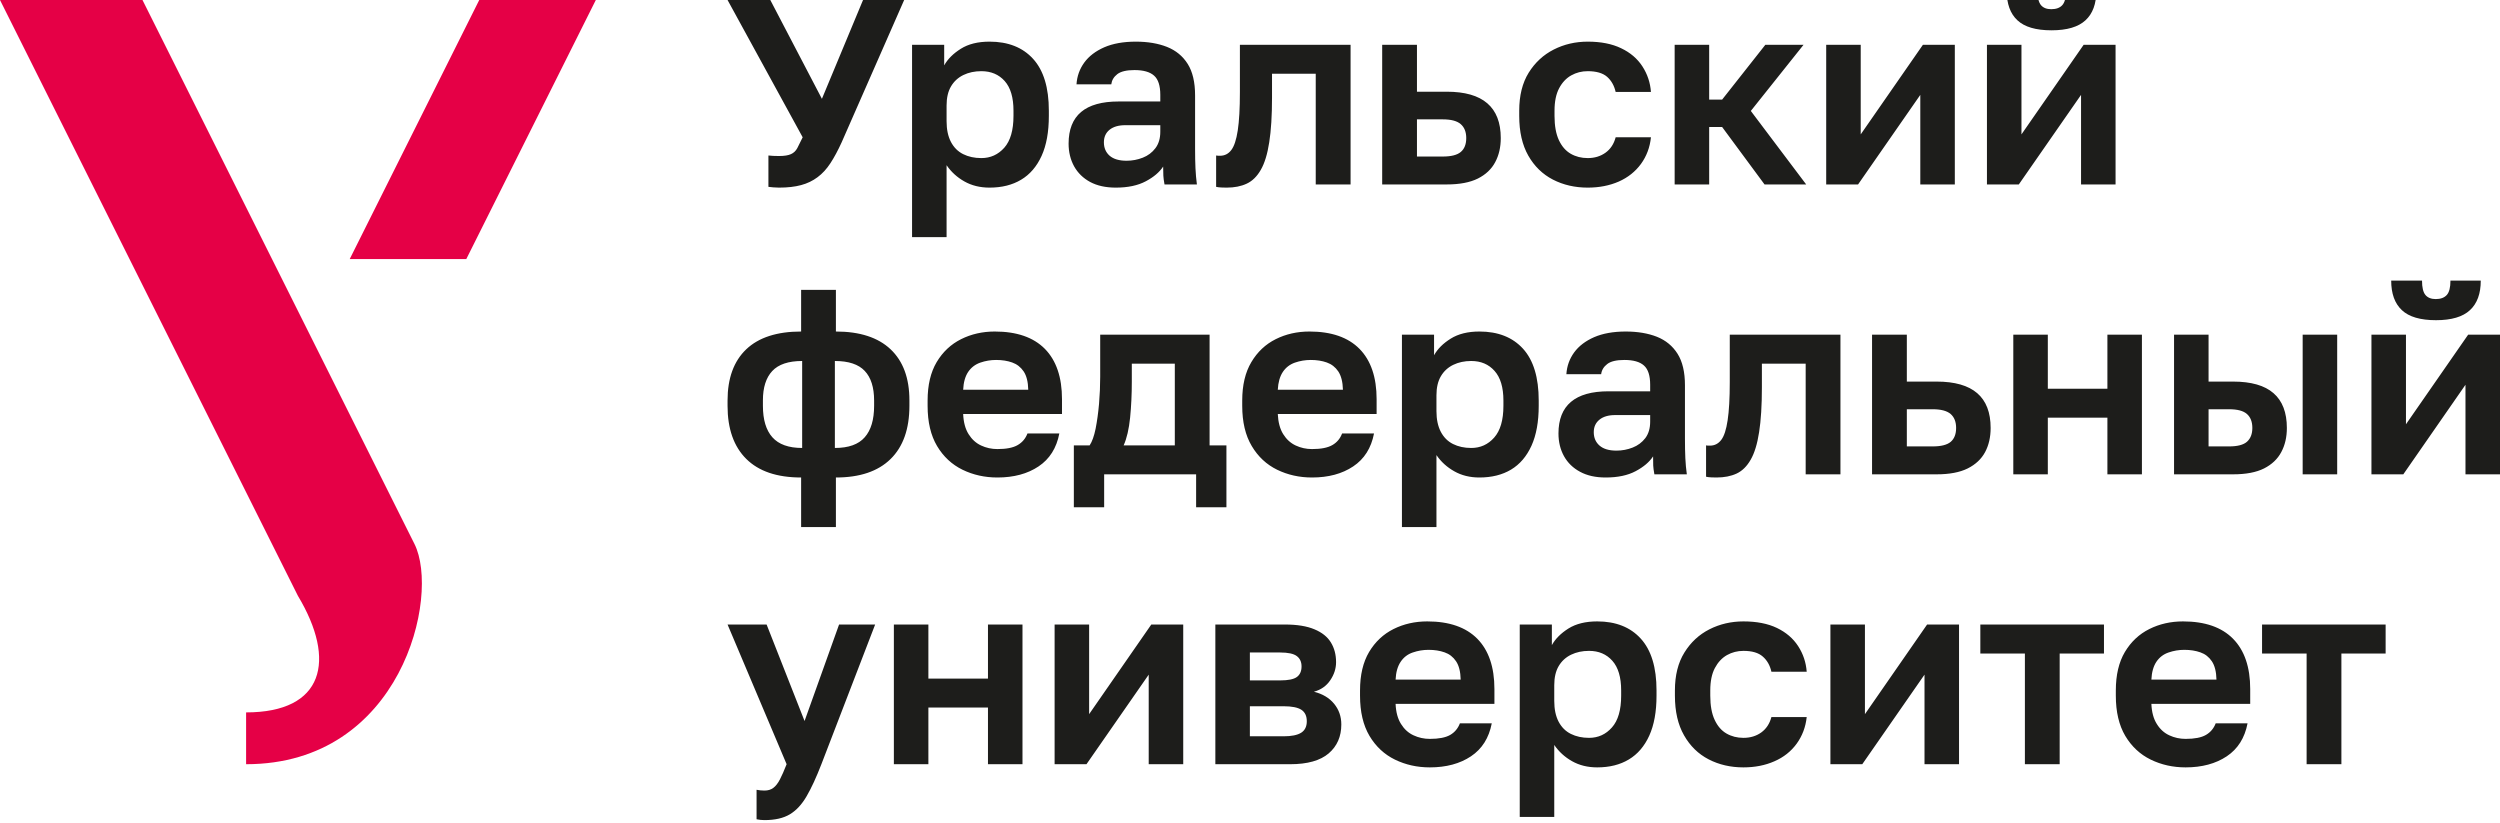
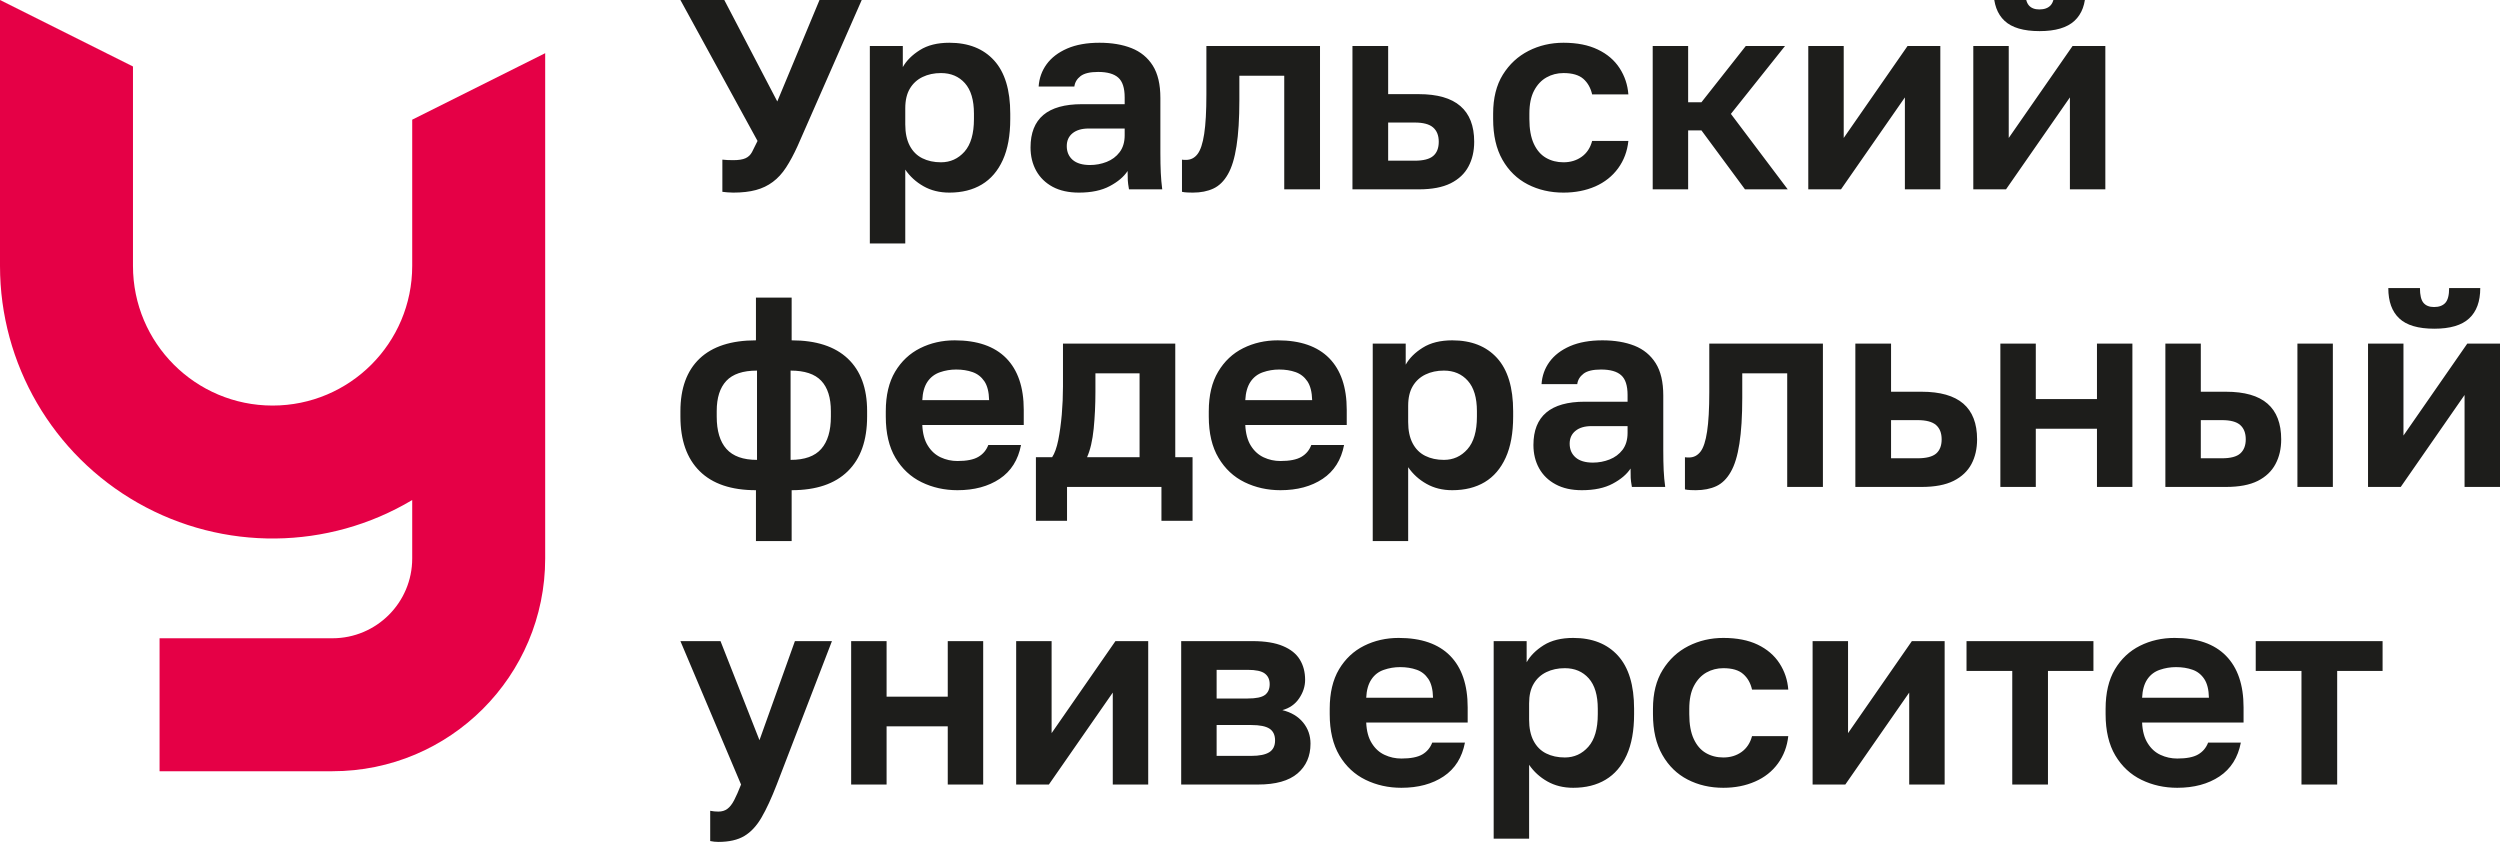
- <svg xmlns="http://www.w3.org/2000/svg" viewBox="0 0 386.02 126.95" width="386.02" height="126.95" role="img" aria-label="Уральский федеральный университет">
-   <g fill="#E50046">
-     <path d="M0 0H22L64 84C68 92 62 118 38 118V110C50 110 52 102 46 92Z" />
-     <path d="M74 0H92L72 40H54Z" />
-   </g>
+ <svg xmlns="http://www.w3.org/2000/svg" viewBox="0 0 376.02 126.95" width="376.02" height="126.95" role="img" aria-label="Уральский федеральный университет">
+   <path fill="#E50046" d="M0 0L20 10V40A21 21 0 0 0 62 40V18L82 8V84A32 32 0 0 1 50 116H24V96H50A12 12 0 0 0 62 84V75.21A41 41 0 0 1 0 40Z" />
  <g fill="#1D1D1B">
-     <path d="M120.28 28.97L120.28 28.97Q119.83 28.97 119.40 28.93Q118.98 28.89 118.65 28.85L118.65 28.85L118.65 24.01Q118.98 24.05 119.40 24.07Q119.83 24.09 120.28 24.09L120.28 24.09Q121.50 24.09 122.13 23.80Q122.76 23.52 123.11 22.87Q123.45 22.22 123.94 21.20L123.94 21.20L112.34-0.00L118.94-0.00L126.91 15.26L133.26-0.00L139.61-0.00L129.96 21.97Q129.11 23.84 128.23 25.19Q127.36 26.53 126.24 27.36Q125.12 28.20 123.70 28.58Q122.27 28.97 120.28 28.97ZM146.16 36.62L140.83 36.62L140.83 6.92L145.79 6.92L145.79 10.09Q146.61 8.63 148.36 7.53Q150.10 6.43 152.79 6.43L152.79 6.43Q157.10 6.43 159.52 9.09Q161.95 11.76 161.95 17.09L161.95 17.09L161.95 17.90Q161.95 21.61 160.83 24.07Q159.71 26.53 157.67 27.75Q155.64 28.97 152.79 28.97L152.79 28.97Q150.59 28.97 148.90 28.01Q147.22 27.06 146.16 25.51L146.16 25.51L146.16 36.62ZM151.53 24.41L151.53 24.41Q153.64 24.41 155.07 22.81Q156.49 21.20 156.49 17.90L156.49 17.90L156.49 17.09Q156.49 14.04 155.13 12.51Q153.77 10.99 151.53 10.99L151.53 10.99Q149.98 10.99 148.76 11.58Q147.54 12.17 146.85 13.33Q146.16 14.49 146.16 16.28L146.16 16.28L146.16 18.72Q146.16 20.63 146.83 21.91Q147.50 23.19 148.72 23.80Q149.94 24.41 151.53 24.41ZM172.28 28.97L172.28 28.97Q169.96 28.97 168.33 28.10Q166.71 27.22 165.85 25.68Q165.00 24.13 165.00 22.18L165.00 22.18Q165.00 18.92 166.93 17.29Q168.86 15.67 172.73 15.67L172.73 15.67L179.16 15.67L179.16 14.65Q179.16 12.53 178.20 11.68Q177.24 10.82 175.17 10.82L175.17 10.82Q173.34 10.82 172.52 11.45Q171.71 12.08 171.59 13.02L171.59 13.02L166.22 13.02Q166.34 11.15 167.42 9.66Q168.50 8.18 170.51 7.30Q172.52 6.43 175.37 6.43L175.37 6.43Q178.14 6.43 180.19 7.24Q182.25 8.06 183.39 9.87Q184.53 11.68 184.53 14.73L184.53 14.73L184.53 22.99Q184.53 24.70 184.59 25.98Q184.65 27.26 184.81 28.48L184.81 28.48L179.81 28.48Q179.65 27.59 179.63 27.12Q179.60 26.65 179.60 25.72L179.60 25.72Q178.75 27.02 176.92 27.99Q175.09 28.97 172.28 28.97ZM173.95 24.82L173.95 24.82Q175.25 24.82 176.45 24.35Q177.65 23.88 178.40 22.89Q179.16 21.89 179.16 20.34L179.16 20.34L179.16 19.33L173.75 19.33Q172.20 19.33 171.32 20.04Q170.45 20.75 170.45 21.97L170.45 21.97Q170.45 23.27 171.34 24.05Q172.24 24.82 173.95 24.82ZM189.41 28.97L189.41 28.97Q189.09 28.97 188.60 28.95Q188.11 28.93 187.78 28.85L187.78 28.85L187.78 24.01Q187.91 24.05 188.39 24.05L188.39 24.05Q189.45 24.05 190.12 23.17Q190.79 22.30 191.12 20.14Q191.45 17.98 191.45 14.24L191.45 14.24L191.45 6.92L208.54 6.92L208.54 28.48L203.16 28.48L203.16 11.39L196.41 11.39L196.41 15.06Q196.41 19.25 195.98 21.97Q195.56 24.70 194.68 26.22Q193.81 27.75 192.50 28.36Q191.20 28.97 189.41 28.97ZM223.39 28.48L213.42 28.48L213.42 6.92L218.79 6.92L218.79 14.16L223.39 14.16Q227.58 14.16 229.65 15.95Q231.73 17.74 231.73 21.32L231.73 21.32Q231.73 23.44 230.87 25.04Q230.02 26.65 228.19 27.57Q226.36 28.48 223.39 28.48L223.39 28.48ZM218.79 18.43L218.79 24.17L222.78 24.17Q224.73 24.17 225.56 23.46Q226.40 22.75 226.40 21.32L226.40 21.32Q226.40 19.90 225.54 19.16Q224.69 18.43 222.78 18.43L222.78 18.43L218.79 18.43ZM245.16 28.97L245.16 28.97Q242.19 28.97 239.78 27.73Q237.38 26.49 235.98 24.03Q234.58 21.57 234.58 17.90L234.58 17.90L234.58 17.09Q234.58 13.59 236.04 11.23Q237.51 8.87 239.91 7.65Q242.31 6.43 245.16 6.43L245.16 6.43Q248.21 6.43 250.32 7.45Q252.44 8.46 253.60 10.25Q254.76 12.04 254.92 14.20L254.92 14.20L249.47 14.20Q249.14 12.74 248.15 11.86Q247.15 10.99 245.16 10.99L245.16 10.99Q243.77 10.99 242.61 11.64Q241.45 12.29 240.74 13.63Q240.03 14.97 240.03 17.09L240.03 17.09L240.03 17.90Q240.03 20.18 240.70 21.63Q241.37 23.07 242.53 23.74Q243.69 24.41 245.16 24.41L245.16 24.41Q246.74 24.41 247.90 23.58Q249.06 22.75 249.47 21.20L249.47 21.20L254.92 21.20Q254.68 23.52 253.38 25.31Q252.07 27.10 249.94 28.04Q247.80 28.97 245.16 28.97ZM263.91 28.48L258.58 28.48L258.58 6.92L263.91 6.92L263.91 15.38L265.91 15.38L272.58 6.92L278.48 6.92L270.34 17.13L278.89 28.48L272.46 28.48L265.91 19.61L263.91 19.61L263.91 28.48ZM286.90 28.48L281.98 28.48L281.98 6.92L287.31 6.92L287.31 20.75L296.91 6.92L301.84 6.92L301.84 28.48L296.51 28.48L296.51 14.65L286.90 28.48ZM311.72 28.48L306.80 28.48L306.80 6.92L312.13 6.92L312.13 20.75L321.73 6.92L326.66 6.92L326.66 28.48L321.33 28.48L321.33 14.65L311.72 28.48ZM316.77 4.68L316.77 4.68Q313.15 4.68 311.50 3.13Q309.85 1.59 309.85-1.42L309.85-1.42L314.61-1.42Q314.61 0.16 315.14 0.79Q315.67 1.42 316.73 1.42L316.73 1.42Q317.87 1.42 318.44 0.79Q319.01 0.16 319.01-1.42L319.01-1.42L323.69-1.42Q323.69 1.59 322.02 3.13Q320.35 4.68 316.77 4.68Z" />
-     <path d="M129.07 81.38L123.70 81.38L123.70 73.73Q118.12 73.73 115.23 70.86Q112.34 67.99 112.34 62.66L112.34 62.66L112.34 61.85Q112.34 56.68 115.23 53.93Q118.12 51.19 123.70 51.19L123.70 51.19L123.70 44.76L129.07 44.76L129.07 51.19Q134.60 51.19 137.51 53.93Q140.42 56.68 140.42 61.81L140.42 61.81L140.42 62.66Q140.42 68.03 137.51 70.88Q134.60 73.73 129.07 73.73L129.07 73.73L129.07 81.38ZM134.97 62.66L134.97 62.66L134.97 61.85Q134.97 58.80 133.52 57.27Q132.08 55.74 128.91 55.74L128.91 55.74L128.91 69.17Q132.08 69.17 133.52 67.52Q134.97 65.88 134.97 62.66ZM117.80 61.81L117.80 61.81L117.80 62.66Q117.80 65.88 119.26 67.52Q120.73 69.17 123.86 69.17L123.86 69.17L123.86 55.74Q120.69 55.74 119.24 57.29Q117.80 58.84 117.80 61.81ZM154.01 73.73L154.01 73.73Q151.08 73.73 148.62 72.53Q146.16 71.33 144.69 68.87Q143.23 66.41 143.23 62.66L143.23 62.66L143.23 61.85Q143.23 58.27 144.63 55.91Q146.04 53.55 148.40 52.37Q150.76 51.19 153.60 51.19L153.60 51.19Q158.69 51.19 161.34 53.87Q163.98 56.56 163.98 61.64L163.98 61.64L163.98 63.92L148.72 63.92Q148.80 65.84 149.56 67.04Q150.31 68.24 151.49 68.79Q152.67 69.34 154.01 69.34L154.01 69.34Q156.09 69.34 157.14 68.72Q158.20 68.11 158.65 66.93L158.65 66.93L163.57 66.93Q162.92 70.31 160.36 72.02Q157.80 73.73 154.01 73.73ZM153.81 55.58L153.81 55.58Q152.55 55.58 151.37 55.99Q150.19 56.40 149.49 57.43Q148.80 58.47 148.72 60.18L148.72 60.18L158.77 60.18Q158.73 58.35 158.06 57.35Q157.39 56.36 156.29 55.97Q155.19 55.58 153.81 55.58ZM170.49 78.33L165.81 78.33L165.81 68.77L168.25 68.77Q168.82 67.91 169.17 66.20Q169.51 64.49 169.70 62.36Q169.88 60.22 169.88 58.15L169.88 58.15L169.88 51.68L186.77 51.68L186.77 68.77L189.37 68.77L189.37 78.33L184.69 78.33L184.69 73.24L170.49 73.24L170.49 78.33ZM173.50 68.77L173.50 68.77L181.40 68.77L181.40 56.15L174.76 56.15L174.76 58.96Q174.76 61.81 174.50 64.47Q174.23 67.14 173.50 68.77ZM202.59 73.73L202.59 73.73Q199.66 73.73 197.20 72.53Q194.74 71.33 193.28 68.87Q191.81 66.41 191.81 62.66L191.81 62.66L191.81 61.85Q191.81 58.27 193.22 55.91Q194.62 53.55 196.98 52.37Q199.34 51.19 202.19 51.19L202.19 51.19Q207.27 51.19 209.92 53.87Q212.56 56.56 212.56 61.64L212.56 61.64L212.56 63.92L197.30 63.92Q197.39 65.84 198.14 67.04Q198.89 68.24 200.07 68.79Q201.25 69.34 202.59 69.34L202.59 69.34Q204.67 69.34 205.73 68.72Q206.79 68.11 207.23 66.93L207.23 66.93L212.16 66.93Q211.51 70.31 208.94 72.02Q206.38 73.73 202.59 73.73ZM202.39 55.58L202.39 55.58Q201.13 55.58 199.95 55.99Q198.77 56.40 198.08 57.43Q197.39 58.47 197.30 60.18L197.30 60.18L207.36 60.18Q207.31 58.35 206.64 57.35Q205.97 56.36 204.87 55.97Q203.77 55.58 202.39 55.58ZM221.80 81.38L216.47 81.38L216.47 51.68L221.43 51.68L221.43 54.85Q222.25 53.38 224.00 52.29Q225.75 51.19 228.43 51.19L228.43 51.19Q232.75 51.19 235.17 53.85Q237.59 56.52 237.59 61.85L237.59 61.85L237.59 62.66Q237.59 66.36 236.47 68.83Q235.35 71.29 233.32 72.51Q231.28 73.73 228.43 73.73L228.43 73.73Q226.24 73.73 224.55 72.77Q222.86 71.82 221.80 70.27L221.80 70.27L221.80 81.38ZM227.17 69.17L227.17 69.17Q229.29 69.17 230.71 67.57Q232.14 65.96 232.14 62.66L232.14 62.66L232.14 61.85Q232.14 58.80 230.77 57.27Q229.41 55.74 227.17 55.74L227.17 55.74Q225.62 55.74 224.40 56.33Q223.18 56.92 222.49 58.08Q221.80 59.24 221.80 61.03L221.80 61.03L221.80 63.48Q221.80 65.39 222.47 66.67Q223.14 67.95 224.36 68.56Q225.58 69.17 227.17 69.17ZM247.92 73.73L247.92 73.73Q245.60 73.73 243.98 72.85Q242.35 71.98 241.49 70.43Q240.64 68.89 240.64 66.93L240.64 66.93Q240.64 63.68 242.57 62.05Q244.50 60.42 248.37 60.42L248.37 60.42L254.80 60.42L254.80 59.41Q254.80 57.29 253.84 56.44Q252.89 55.58 250.81 55.58L250.81 55.58Q248.98 55.58 248.17 56.21Q247.35 56.84 247.23 57.78L247.23 57.78L241.86 57.78Q241.98 55.91 243.06 54.42Q244.14 52.94 246.15 52.06Q248.17 51.19 251.02 51.19L251.02 51.19Q253.78 51.19 255.84 52.00Q257.89 52.82 259.03 54.63Q260.17 56.44 260.17 59.49L260.17 59.49L260.17 67.75Q260.17 69.46 260.23 70.74Q260.29 72.02 260.46 73.24L260.46 73.24L255.45 73.24Q255.29 72.35 255.27 71.88Q255.25 71.41 255.25 70.47L255.25 70.47Q254.39 71.78 252.56 72.75Q250.73 73.73 247.92 73.73ZM249.59 69.58L249.59 69.58Q250.89 69.58 252.09 69.11Q253.29 68.64 254.05 67.65Q254.80 66.65 254.80 65.10L254.80 65.10L254.80 64.09L249.39 64.09Q247.84 64.09 246.97 64.80Q246.09 65.51 246.09 66.73L246.09 66.73Q246.09 68.03 246.99 68.81Q247.88 69.58 249.59 69.58ZM265.05 73.73L265.05 73.73Q264.73 73.73 264.24 73.71Q263.75 73.69 263.43 73.61L263.43 73.61L263.43 68.77Q263.55 68.81 264.04 68.81L264.04 68.81Q265.09 68.81 265.77 67.93Q266.44 67.06 266.76 64.90Q267.09 62.74 267.09 59.00L267.09 59.00L267.09 51.68L284.18 51.68L284.18 73.24L278.81 73.24L278.81 56.15L272.05 56.15L272.05 59.81Q272.05 64.00 271.62 66.73Q271.20 69.46 270.32 70.98Q269.45 72.51 268.15 73.12Q266.84 73.73 265.05 73.73ZM299.03 73.24L289.06 73.24L289.06 51.68L294.43 51.68L294.43 58.92L299.03 58.92Q303.22 58.92 305.30 60.71Q307.37 62.50 307.37 66.08L307.37 66.08Q307.37 68.20 306.52 69.80Q305.66 71.41 303.83 72.33Q302.00 73.24 299.03 73.24L299.03 73.24ZM294.43 63.19L294.43 68.93L298.42 68.93Q300.37 68.93 301.21 68.22Q302.04 67.50 302.04 66.08L302.04 66.08Q302.04 64.66 301.19 63.92Q300.33 63.19 298.42 63.19L298.42 63.19L294.43 63.19ZM316.20 73.24L310.87 73.24L310.87 51.68L316.20 51.68L316.20 60.02L325.40 60.02L325.40 51.68L330.73 51.68L330.73 73.24L325.40 73.24L325.40 64.49L316.20 64.49L316.20 73.24ZM344.80 73.24L335.69 73.24L335.69 51.68L341.02 51.68L341.02 58.92L344.80 58.92Q349.00 58.92 351.05 60.71Q353.11 62.50 353.11 66.08L353.11 66.08Q353.11 68.20 352.25 69.80Q351.40 71.41 349.59 72.33Q347.78 73.24 344.80 73.24L344.80 73.24ZM341.02 63.19L341.02 68.93L344.19 68.93Q346.15 68.93 346.96 68.20Q347.78 67.46 347.78 66.08L347.78 66.08Q347.78 64.66 346.94 63.92Q346.11 63.19 344.19 63.19L344.19 63.19L341.02 63.19ZM360.88 73.24L355.55 73.24L355.55 51.68L360.88 51.68L360.88 73.24ZM371.09 73.24L366.17 73.24L366.17 51.68L371.50 51.68L371.50 65.51L381.10 51.68L386.02 51.68L386.02 73.24L380.69 73.24L380.69 59.41L371.09 73.24ZM376.14 49.44L376.14 49.44Q372.51 49.44 370.87 47.89Q369.22 46.35 369.22 43.33L369.22 43.33L373.98 43.33Q373.98 44.92 374.51 45.55Q375.04 46.18 376.10 46.18L376.10 46.18Q377.23 46.18 377.80 45.55Q378.37 44.92 378.37 43.33L378.37 43.33L383.05 43.33Q383.05 46.35 381.38 47.89Q379.72 49.44 376.14 49.44Z" />
-     <path d="M118.04 126.63L118.04 126.63Q117.43 126.63 116.82 126.50L116.82 126.50L116.82 121.95Q117.43 122.07 118.04 122.07L118.04 122.07Q118.86 122.07 119.40 121.66Q119.95 121.26 120.42 120.36Q120.89 119.46 121.46 118L121.46 118L112.34 96.43L118.37 96.43L124.23 111.33L129.56 96.43L135.13 96.43L126.83 118Q125.65 121.05 124.55 122.94Q123.45 124.84 121.97 125.73Q120.48 126.63 118.04 126.63ZM143.35 118L138.02 118L138.02 96.43L143.35 96.43L143.35 104.78L152.55 104.78L152.55 96.43L157.88 96.43L157.88 118L152.55 118L152.55 109.25L143.35 109.25L143.35 118ZM167.76 118L162.84 118L162.84 96.43L168.17 96.43L168.17 110.27L177.77 96.43L182.70 96.43L182.70 118L177.37 118L177.37 104.17L167.76 118ZM199.22 118L187.66 118L187.66 96.43L198.40 96.43Q201.21 96.43 202.96 97.17Q204.71 97.90 205.50 99.20Q206.30 100.50 206.30 102.25L206.30 102.25Q206.30 103.72 205.40 105.04Q204.51 106.36 202.88 106.81L202.88 106.81Q204.87 107.30 205.99 108.66Q207.11 110.02 207.11 111.86L207.11 111.86Q207.11 114.66 205.16 116.33Q203.20 118 199.22 118L199.22 118ZM192.99 109.05L192.99 113.69L198.20 113.69Q200.03 113.69 200.91 113.14Q201.78 112.59 201.78 111.37L201.78 111.37Q201.78 110.15 200.95 109.60Q200.11 109.05 198.20 109.05L198.20 109.05L192.99 109.05ZM192.99 100.75L192.99 105.06L197.67 105.06Q199.54 105.06 200.25 104.53Q200.97 104.00 200.97 102.90L200.97 102.90Q200.97 101.85 200.23 101.30Q199.50 100.75 197.67 100.75L197.67 100.75L192.99 100.75ZM220.78 118.49L220.78 118.49Q217.85 118.49 215.39 117.29Q212.93 116.09 211.46 113.63Q210 111.16 210 107.42L210 107.42L210 106.61Q210 103.03 211.40 100.67Q212.81 98.31 215.17 97.13Q217.53 95.95 220.38 95.95L220.38 95.95Q225.46 95.95 228.11 98.63Q230.75 101.32 230.75 106.40L230.75 106.40L230.75 108.68L215.49 108.68Q215.57 110.59 216.33 111.79Q217.08 113.00 218.26 113.54Q219.44 114.09 220.78 114.09L220.78 114.09Q222.86 114.09 223.92 113.48Q224.97 112.87 225.42 111.69L225.42 111.69L230.34 111.69Q229.69 115.07 227.13 116.78Q224.57 118.49 220.78 118.49ZM220.58 100.34L220.58 100.34Q219.32 100.34 218.14 100.75Q216.96 101.15 216.27 102.19Q215.57 103.23 215.49 104.94L215.49 104.94L225.54 104.94Q225.50 103.11 224.83 102.11Q224.16 101.11 223.06 100.73Q221.96 100.34 220.58 100.34ZM239.99 126.14L234.66 126.14L234.66 96.43L239.62 96.43L239.62 99.61Q240.44 98.14 242.19 97.04Q243.94 95.95 246.62 95.95L246.62 95.95Q250.93 95.95 253.35 98.61Q255.78 101.28 255.78 106.61L255.78 106.61L255.78 107.42Q255.78 111.12 254.66 113.59Q253.54 116.05 251.50 117.27Q249.47 118.49 246.62 118.49L246.62 118.49Q244.42 118.49 242.73 117.53Q241.05 116.58 239.99 115.03L239.99 115.03L239.99 126.14ZM245.36 113.93L245.36 113.93Q247.48 113.93 248.90 112.32Q250.32 110.72 250.32 107.42L250.32 107.42L250.32 106.61Q250.32 103.56 248.96 102.03Q247.60 100.50 245.36 100.50L245.36 100.50Q243.81 100.50 242.59 101.09Q241.37 101.68 240.68 102.84Q239.99 104.00 239.99 105.79L239.99 105.79L239.99 108.23Q239.99 110.15 240.66 111.43Q241.33 112.71 242.55 113.32Q243.77 113.93 245.36 113.93ZM269.20 118.49L269.20 118.49Q266.23 118.49 263.83 117.25Q261.43 116.01 260.03 113.54Q258.62 111.08 258.62 107.42L258.62 107.42L258.62 106.61Q258.62 103.11 260.09 100.75Q261.55 98.39 263.95 97.17Q266.36 95.95 269.20 95.95L269.20 95.95Q272.26 95.95 274.37 96.96Q276.49 97.98 277.65 99.77Q278.81 101.56 278.97 103.72L278.97 103.72L273.52 103.72Q273.19 102.25 272.19 101.38Q271.20 100.50 269.20 100.50L269.20 100.50Q267.82 100.50 266.66 101.15Q265.50 101.81 264.79 103.15Q264.08 104.49 264.08 106.61L264.08 106.61L264.08 107.42Q264.08 109.70 264.75 111.14Q265.42 112.59 266.58 113.26Q267.74 113.93 269.20 113.93L269.20 113.93Q270.79 113.93 271.95 113.10Q273.11 112.26 273.52 110.72L273.52 110.72L278.97 110.72Q278.72 113.04 277.42 114.83Q276.12 116.62 273.98 117.55Q271.85 118.49 269.20 118.49ZM287.55 118L282.63 118L282.63 96.43L287.96 96.43L287.96 110.27L297.56 96.43L302.49 96.43L302.49 118L297.16 118L297.16 104.17L287.55 118ZM318.03 118L312.66 118L312.66 100.91L305.78 100.91L305.78 96.43L324.87 96.43L324.87 100.91L318.03 100.91L318.03 118ZM337.48 118.49L337.48 118.49Q334.55 118.49 332.09 117.29Q329.63 116.09 328.16 113.63Q326.70 111.16 326.70 107.42L326.70 107.42L326.70 106.61Q326.70 103.03 328.10 100.67Q329.51 98.31 331.87 97.13Q334.23 95.95 337.07 95.95L337.07 95.95Q342.16 95.95 344.80 98.63Q347.45 101.32 347.45 106.40L347.45 106.40L347.45 108.68L332.19 108.68Q332.27 110.59 333.03 111.79Q333.78 113.00 334.96 113.54Q336.14 114.09 337.48 114.09L337.48 114.09Q339.56 114.09 340.61 113.48Q341.67 112.87 342.12 111.69L342.12 111.69L347.04 111.69Q346.39 115.07 343.83 116.78Q341.26 118.49 337.48 118.49ZM337.28 100.34L337.28 100.34Q336.02 100.34 334.84 100.75Q333.66 101.15 332.96 102.19Q332.27 103.23 332.19 104.94L332.19 104.94L342.24 104.94Q342.20 103.11 341.53 102.11Q340.86 101.11 339.76 100.73Q338.66 100.34 337.28 100.34ZM361.53 118L356.16 118L356.16 100.91L349.28 100.91L349.28 96.43L368.36 96.43L368.36 100.91L361.53 100.91L361.53 118Z" />
+     <path d="M110.28 28.97L110.28 28.97Q109.83 28.97 109.40 28.93Q108.98 28.89 108.65 28.85L108.65 28.85L108.65 24.01Q108.98 24.05 109.40 24.07Q109.83 24.09 110.28 24.09L110.28 24.09Q111.50 24.09 112.13 23.80Q112.76 23.52 113.11 22.87Q113.45 22.22 113.94 21.20L113.94 21.20L102.34-0.00L108.94-0.00L116.91 15.26L123.26-0.00L129.61-0.00L119.96 21.97Q119.11 23.84 118.23 25.19Q117.36 26.53 116.24 27.36Q115.12 28.20 113.70 28.58Q112.27 28.97 110.28 28.97ZM136.16 36.62L130.83 36.62L130.83 6.92L135.79 6.92L135.79 10.09Q136.61 8.63 138.36 7.53Q140.10 6.43 142.79 6.43L142.79 6.43Q147.10 6.43 149.52 9.09Q151.95 11.76 151.95 17.09L151.95 17.09L151.95 17.90Q151.95 21.61 150.83 24.07Q149.71 26.53 147.67 27.75Q145.64 28.97 142.79 28.97L142.79 28.97Q140.59 28.97 138.90 28.01Q137.22 27.06 136.16 25.51L136.16 25.51L136.16 36.62ZM141.53 24.41L141.53 24.41Q143.64 24.41 145.07 22.81Q146.49 21.20 146.49 17.90L146.49 17.90L146.49 17.09Q146.49 14.04 145.13 12.51Q143.77 10.99 141.53 10.99L141.53 10.99Q139.98 10.99 138.76 11.58Q137.54 12.17 136.85 13.33Q136.16 14.49 136.16 16.28L136.16 16.28L136.16 18.72Q136.16 20.63 136.83 21.91Q137.50 23.19 138.72 23.80Q139.94 24.41 141.53 24.41ZM162.28 28.97L162.28 28.97Q159.96 28.97 158.33 28.10Q156.71 27.22 155.85 25.68Q155.00 24.13 155.00 22.18L155.00 22.18Q155.00 18.92 156.93 17.29Q158.86 15.67 162.73 15.67L162.73 15.67L169.16 15.67L169.16 14.65Q169.16 12.53 168.20 11.68Q167.24 10.82 165.17 10.82L165.17 10.82Q163.34 10.82 162.52 11.45Q161.71 12.08 161.59 13.02L161.59 13.02L156.22 13.02Q156.34 11.15 157.42 9.66Q158.50 8.18 160.51 7.30Q162.52 6.43 165.37 6.43L165.37 6.43Q168.14 6.43 170.19 7.24Q172.25 8.06 173.39 9.87Q174.53 11.68 174.53 14.73L174.53 14.73L174.53 22.99Q174.53 24.70 174.59 25.98Q174.65 27.26 174.81 28.48L174.81 28.48L169.81 28.48Q169.65 27.59 169.63 27.12Q169.60 26.65 169.60 25.72L169.60 25.72Q168.75 27.02 166.92 27.99Q165.09 28.97 162.28 28.97ZM163.95 24.82L163.95 24.82Q165.25 24.82 166.45 24.35Q167.65 23.88 168.40 22.89Q169.16 21.89 169.16 20.34L169.16 20.34L169.16 19.33L163.75 19.33Q162.20 19.33 161.32 20.04Q160.45 20.75 160.45 21.97L160.45 21.97Q160.45 23.27 161.34 24.05Q162.24 24.82 163.95 24.82ZM179.41 28.97L179.41 28.97Q179.09 28.97 178.60 28.95Q178.11 28.93 177.78 28.85L177.78 28.85L177.78 24.01Q177.91 24.05 178.39 24.05L178.39 24.05Q179.45 24.05 180.12 23.17Q180.79 22.30 181.12 20.14Q181.45 17.98 181.45 14.24L181.45 14.24L181.45 6.92L198.54 6.92L198.54 28.48L193.16 28.48L193.16 11.39L186.41 11.39L186.41 15.06Q186.41 19.25 185.98 21.97Q185.56 24.70 184.68 26.22Q183.81 27.75 182.50 28.36Q181.20 28.97 179.41 28.97ZM213.39 28.48L203.42 28.48L203.42 6.92L208.79 6.92L208.79 14.16L213.39 14.16Q217.58 14.16 219.65 15.95Q221.73 17.74 221.73 21.32L221.73 21.32Q221.73 23.44 220.87 25.04Q220.02 26.65 218.19 27.57Q216.36 28.48 213.39 28.48L213.39 28.48ZM208.79 18.43L208.79 24.17L212.78 24.17Q214.73 24.17 215.56 23.46Q216.40 22.75 216.40 21.32L216.40 21.32Q216.40 19.90 215.54 19.16Q214.69 18.43 212.78 18.43L212.78 18.43L208.79 18.43ZM235.16 28.97L235.16 28.97Q232.19 28.97 229.78 27.73Q227.38 26.49 225.98 24.03Q224.58 21.57 224.58 17.90L224.58 17.90L224.58 17.09Q224.58 13.59 226.04 11.23Q227.51 8.87 229.91 7.65Q232.31 6.43 235.16 6.43L235.16 6.43Q238.21 6.43 240.32 7.45Q242.44 8.46 243.60 10.25Q244.76 12.04 244.92 14.20L244.92 14.20L239.47 14.20Q239.14 12.74 238.15 11.86Q237.15 10.99 235.16 10.99L235.16 10.99Q233.77 10.99 232.61 11.64Q231.45 12.29 230.74 13.63Q230.03 14.97 230.03 17.09L230.03 17.09L230.03 17.90Q230.03 20.18 230.70 21.63Q231.37 23.07 232.53 23.74Q233.69 24.41 235.16 24.41L235.16 24.41Q236.74 24.41 237.90 23.58Q239.06 22.75 239.47 21.20L239.47 21.20L244.92 21.20Q244.68 23.52 243.38 25.31Q242.07 27.10 239.94 28.04Q237.80 28.97 235.16 28.97ZM253.91 28.48L248.58 28.48L248.58 6.92L253.91 6.92L253.91 15.38L255.91 15.38L262.58 6.92L268.48 6.92L260.34 17.13L268.89 28.48L262.46 28.48L255.91 19.61L253.91 19.61L253.91 28.48ZM276.90 28.48L271.98 28.48L271.98 6.92L277.31 6.92L277.31 20.75L286.91 6.92L291.84 6.92L291.84 28.48L286.51 28.48L286.51 14.65L276.90 28.48ZM301.72 28.48L296.80 28.48L296.80 6.92L302.13 6.92L302.13 20.75L311.73 6.92L316.66 6.92L316.66 28.48L311.33 28.48L311.33 14.65L301.72 28.48ZM306.77 4.68L306.77 4.68Q303.15 4.68 301.50 3.13Q299.85 1.59 299.85-1.42L299.85-1.42L304.61-1.42Q304.61 0.16 305.14 0.79Q305.67 1.42 306.73 1.42L306.73 1.42Q307.87 1.42 308.44 0.79Q309.01 0.16 309.01-1.42L309.01-1.42L313.69-1.42Q313.69 1.59 312.02 3.13Q310.35 4.68 306.77 4.68Z" />
+     <path d="M119.07 81.38L113.70 81.38L113.70 73.73Q108.12 73.73 105.23 70.86Q102.34 67.99 102.34 62.66L102.34 62.66L102.34 61.85Q102.34 56.68 105.23 53.93Q108.12 51.19 113.70 51.19L113.70 51.19L113.70 44.76L119.07 44.76L119.07 51.19Q124.60 51.19 127.51 53.93Q130.42 56.68 130.42 61.81L130.42 61.81L130.42 62.66Q130.42 68.03 127.51 70.88Q124.60 73.73 119.07 73.73L119.07 73.73L119.07 81.38ZM124.97 62.66L124.97 62.66L124.97 61.85Q124.97 58.80 123.52 57.27Q122.08 55.74 118.91 55.74L118.91 55.74L118.91 69.17Q122.08 69.17 123.52 67.52Q124.97 65.88 124.97 62.66ZM107.80 61.81L107.80 61.81L107.80 62.66Q107.80 65.88 109.26 67.52Q110.73 69.17 113.86 69.17L113.86 69.17L113.86 55.74Q110.69 55.74 109.24 57.29Q107.80 58.84 107.80 61.81ZM144.01 73.73L144.01 73.73Q141.08 73.73 138.62 72.53Q136.16 71.33 134.69 68.87Q133.23 66.41 133.23 62.66L133.23 62.66L133.23 61.85Q133.23 58.27 134.63 55.91Q136.04 53.55 138.40 52.37Q140.76 51.19 143.60 51.19L143.60 51.19Q148.69 51.19 151.34 53.87Q153.98 56.56 153.98 61.64L153.98 61.64L153.98 63.92L138.72 63.92Q138.80 65.84 139.56 67.04Q140.31 68.24 141.49 68.79Q142.67 69.34 144.01 69.34L144.01 69.34Q146.09 69.34 147.14 68.72Q148.20 68.11 148.65 66.93L148.65 66.93L153.57 66.93Q152.92 70.31 150.36 72.02Q147.80 73.73 144.01 73.73ZM143.81 55.58L143.81 55.58Q142.55 55.58 141.37 55.99Q140.19 56.40 139.49 57.43Q138.80 58.47 138.72 60.18L138.72 60.18L148.77 60.18Q148.73 58.35 148.06 57.35Q147.39 56.36 146.29 55.97Q145.19 55.58 143.81 55.58ZM160.49 78.33L155.81 78.33L155.81 68.77L158.25 68.77Q158.82 67.91 159.17 66.20Q159.51 64.49 159.70 62.36Q159.88 60.22 159.88 58.15L159.88 58.15L159.88 51.68L176.77 51.68L176.77 68.77L179.37 68.77L179.37 78.33L174.69 78.33L174.69 73.24L160.49 73.24L160.49 78.33ZM163.50 68.77L163.50 68.77L171.40 68.77L171.40 56.15L164.76 56.15L164.76 58.96Q164.76 61.81 164.50 64.47Q164.23 67.14 163.50 68.77ZM192.59 73.73L192.59 73.73Q189.66 73.73 187.20 72.53Q184.74 71.33 183.28 68.87Q181.81 66.41 181.81 62.66L181.81 62.66L181.81 61.85Q181.81 58.27 183.22 55.91Q184.62 53.55 186.98 52.37Q189.34 51.19 192.19 51.19L192.19 51.19Q197.27 51.19 199.92 53.87Q202.56 56.56 202.56 61.64L202.56 61.64L202.56 63.92L187.30 63.92Q187.39 65.84 188.14 67.04Q188.89 68.24 190.07 68.79Q191.25 69.34 192.59 69.34L192.59 69.34Q194.67 69.34 195.73 68.72Q196.79 68.11 197.23 66.93L197.23 66.93L202.16 66.93Q201.51 70.31 198.94 72.02Q196.38 73.73 192.59 73.73ZM192.39 55.58L192.39 55.58Q191.13 55.58 189.95 55.99Q188.77 56.40 188.08 57.43Q187.39 58.47 187.30 60.18L187.30 60.18L197.36 60.18Q197.31 58.35 196.64 57.35Q195.97 56.36 194.87 55.97Q193.77 55.58 192.39 55.58ZM211.80 81.38L206.47 81.38L206.47 51.68L211.43 51.68L211.43 54.85Q212.25 53.38 214.00 52.29Q215.75 51.19 218.43 51.19L218.43 51.19Q222.75 51.19 225.17 53.85Q227.59 56.52 227.59 61.85L227.59 61.85L227.59 62.66Q227.59 66.36 226.47 68.83Q225.35 71.29 223.32 72.51Q221.28 73.73 218.43 73.73L218.43 73.73Q216.24 73.73 214.55 72.77Q212.86 71.82 211.80 70.27L211.80 70.27L211.80 81.38ZM217.17 69.17L217.17 69.17Q219.29 69.17 220.71 67.57Q222.14 65.96 222.14 62.66L222.14 62.66L222.14 61.85Q222.14 58.80 220.77 57.27Q219.41 55.74 217.17 55.74L217.17 55.74Q215.62 55.74 214.40 56.33Q213.18 56.92 212.49 58.08Q211.80 59.24 211.80 61.03L211.80 61.03L211.80 63.48Q211.80 65.39 212.47 66.67Q213.14 67.95 214.36 68.56Q215.58 69.17 217.17 69.17ZM237.92 73.73L237.92 73.73Q235.60 73.73 233.98 72.85Q232.35 71.98 231.49 70.43Q230.64 68.89 230.64 66.93L230.64 66.93Q230.64 63.68 232.57 62.05Q234.50 60.42 238.37 60.42L238.37 60.42L244.80 60.42L244.80 59.41Q244.80 57.29 243.84 56.44Q242.89 55.58 240.81 55.58L240.81 55.58Q238.98 55.58 238.17 56.21Q237.35 56.84 237.23 57.78L237.23 57.78L231.86 57.78Q231.98 55.91 233.06 54.42Q234.14 52.94 236.15 52.06Q238.17 51.19 241.02 51.19L241.02 51.19Q243.78 51.19 245.84 52.00Q247.89 52.82 249.03 54.63Q250.17 56.44 250.17 59.49L250.17 59.49L250.17 67.75Q250.17 69.46 250.23 70.74Q250.29 72.02 250.46 73.24L250.46 73.24L245.45 73.24Q245.29 72.35 245.27 71.88Q245.25 71.41 245.25 70.47L245.25 70.47Q244.39 71.78 242.56 72.75Q240.73 73.73 237.92 73.73ZM239.59 69.58L239.59 69.58Q240.89 69.58 242.09 69.11Q243.29 68.64 244.05 67.65Q244.80 66.65 244.80 65.10L244.80 65.10L244.80 64.09L239.39 64.09Q237.84 64.09 236.97 64.80Q236.09 65.51 236.09 66.73L236.09 66.73Q236.09 68.03 236.99 68.81Q237.88 69.58 239.59 69.58ZM255.05 73.73L255.05 73.73Q254.73 73.73 254.24 73.71Q253.75 73.69 253.43 73.61L253.43 73.61L253.43 68.77Q253.55 68.81 254.04 68.81L254.04 68.81Q255.09 68.81 255.77 67.93Q256.44 67.06 256.76 64.90Q257.09 62.74 257.09 59.00L257.09 59.00L257.09 51.68L274.18 51.68L274.18 73.24L268.81 73.24L268.81 56.15L262.05 56.15L262.05 59.81Q262.05 64.00 261.62 66.73Q261.20 69.46 260.32 70.98Q259.45 72.51 258.15 73.12Q256.84 73.73 255.05 73.73ZM289.03 73.24L279.06 73.24L279.06 51.68L284.43 51.68L284.43 58.92L289.03 58.92Q293.22 58.92 295.30 60.71Q297.37 62.50 297.37 66.08L297.37 66.08Q297.37 68.20 296.52 69.80Q295.66 71.41 293.83 72.33Q292.00 73.24 289.03 73.24L289.03 73.24ZM284.43 63.19L284.43 68.93L288.42 68.93Q290.37 68.93 291.21 68.22Q292.04 67.50 292.04 66.08L292.04 66.08Q292.04 64.66 291.19 63.92Q290.33 63.19 288.42 63.19L288.42 63.19L284.43 63.19ZM306.20 73.24L300.87 73.24L300.87 51.68L306.20 51.68L306.20 60.02L315.40 60.02L315.40 51.68L320.73 51.68L320.73 73.24L315.40 73.24L315.40 64.49L306.20 64.49L306.20 73.24ZM334.80 73.24L325.69 73.24L325.69 51.68L331.02 51.68L331.02 58.92L334.80 58.92Q339.00 58.92 341.05 60.71Q343.11 62.50 343.11 66.08L343.11 66.08Q343.11 68.20 342.25 69.80Q341.40 71.41 339.59 72.33Q337.78 73.24 334.80 73.24L334.80 73.24ZM331.02 63.19L331.02 68.93L334.19 68.93Q336.15 68.93 336.96 68.20Q337.78 67.46 337.78 66.08L337.78 66.08Q337.78 64.66 336.94 63.92Q336.11 63.19 334.19 63.19L334.19 63.19L331.02 63.19ZM350.88 73.24L345.55 73.24L345.55 51.68L350.88 51.68L350.88 73.24ZM361.09 73.24L356.17 73.24L356.17 51.68L361.50 51.68L361.50 65.51L371.10 51.68L376.02 51.68L376.02 73.24L370.69 73.24L370.69 59.41L361.09 73.24ZM366.14 49.44L366.14 49.44Q362.51 49.44 360.87 47.89Q359.22 46.35 359.22 43.33L359.22 43.33L363.98 43.33Q363.98 44.92 364.51 45.55Q365.04 46.18 366.10 46.18L366.10 46.18Q367.23 46.18 367.80 45.55Q368.37 44.92 368.37 43.33L368.37 43.33L373.05 43.33Q373.05 46.35 371.38 47.89Q369.72 49.44 366.14 49.44Z" />
+     <path d="M108.04 126.63L108.04 126.63Q107.43 126.63 106.82 126.50L106.82 126.50L106.82 121.95Q107.43 122.07 108.04 122.07L108.04 122.07Q108.86 122.07 109.40 121.66Q109.95 121.26 110.42 120.36Q110.89 119.46 111.46 118L111.46 118L102.34 96.43L108.37 96.43L114.23 111.33L119.56 96.43L125.13 96.43L116.83 118Q115.65 121.05 114.55 122.94Q113.45 124.84 111.97 125.73Q110.48 126.63 108.04 126.63ZM133.35 118L128.02 118L128.02 96.43L133.35 96.43L133.35 104.78L142.55 104.78L142.55 96.43L147.88 96.43L147.88 118L142.55 118L142.55 109.25L133.35 109.25L133.35 118ZM157.76 118L152.84 118L152.84 96.43L158.17 96.43L158.17 110.27L167.77 96.43L172.70 96.43L172.70 118L167.37 118L167.37 104.17L157.76 118ZM189.22 118L177.66 118L177.66 96.43L188.40 96.43Q191.21 96.43 192.96 97.17Q194.71 97.90 195.50 99.20Q196.30 100.50 196.30 102.25L196.30 102.25Q196.30 103.72 195.40 105.04Q194.51 106.36 192.88 106.81L192.88 106.81Q194.87 107.30 195.99 108.66Q197.11 110.02 197.11 111.86L197.11 111.86Q197.11 114.66 195.16 116.33Q193.20 118 189.22 118L189.22 118ZM182.99 109.05L182.99 113.69L188.20 113.69Q190.03 113.69 190.91 113.14Q191.78 112.59 191.78 111.37L191.78 111.37Q191.78 110.15 190.95 109.60Q190.11 109.05 188.20 109.05L188.20 109.05L182.99 109.05ZM182.99 100.75L182.99 105.06L187.67 105.06Q189.54 105.06 190.25 104.53Q190.97 104.00 190.97 102.90L190.97 102.90Q190.97 101.85 190.23 101.30Q189.50 100.75 187.67 100.75L187.67 100.75L182.99 100.75ZM210.78 118.49L210.78 118.49Q207.85 118.49 205.39 117.29Q202.93 116.09 201.46 113.63Q200 111.16 200 107.42L200 107.42L200 106.61Q200 103.03 201.40 100.67Q202.81 98.31 205.17 97.13Q207.53 95.95 210.38 95.95L210.38 95.95Q215.46 95.95 218.11 98.63Q220.75 101.32 220.75 106.40L220.75 106.40L220.75 108.68L205.49 108.68Q205.57 110.59 206.33 111.79Q207.08 113.00 208.26 113.54Q209.44 114.09 210.78 114.09L210.78 114.09Q212.86 114.09 213.92 113.48Q214.97 112.87 215.42 111.69L215.42 111.69L220.34 111.69Q219.69 115.07 217.13 116.78Q214.57 118.49 210.78 118.49ZM210.58 100.34L210.58 100.34Q209.32 100.34 208.14 100.75Q206.96 101.15 206.27 102.19Q205.57 103.23 205.49 104.94L205.49 104.94L215.54 104.94Q215.50 103.11 214.83 102.11Q214.16 101.11 213.06 100.73Q211.96 100.34 210.58 100.34ZM229.99 126.14L224.66 126.14L224.66 96.43L229.62 96.43L229.62 99.61Q230.44 98.14 232.19 97.04Q233.94 95.95 236.62 95.95L236.62 95.95Q240.93 95.95 243.35 98.61Q245.78 101.28 245.78 106.61L245.78 106.61L245.78 107.42Q245.78 111.12 244.66 113.59Q243.54 116.05 241.50 117.27Q239.47 118.49 236.62 118.49L236.62 118.49Q234.42 118.49 232.73 117.53Q231.05 116.58 229.99 115.03L229.99 115.03L229.99 126.14ZM235.36 113.93L235.36 113.93Q237.48 113.93 238.90 112.32Q240.32 110.72 240.32 107.42L240.32 107.42L240.32 106.61Q240.32 103.56 238.96 102.03Q237.60 100.50 235.36 100.50L235.36 100.50Q233.81 100.50 232.59 101.09Q231.37 101.68 230.68 102.84Q229.99 104.00 229.99 105.79L229.99 105.79L229.99 108.23Q229.99 110.15 230.66 111.43Q231.33 112.71 232.55 113.32Q233.77 113.93 235.36 113.93ZM259.20 118.49L259.20 118.49Q256.23 118.49 253.83 117.25Q251.43 116.01 250.03 113.54Q248.62 111.08 248.62 107.42L248.62 107.42L248.62 106.61Q248.62 103.11 250.09 100.75Q251.55 98.39 253.95 97.17Q256.36 95.95 259.20 95.95L259.20 95.95Q262.26 95.95 264.37 96.96Q266.49 97.98 267.65 99.77Q268.81 101.56 268.97 103.72L268.97 103.72L263.52 103.72Q263.19 102.25 262.19 101.38Q261.20 100.50 259.20 100.50L259.20 100.50Q257.82 100.50 256.66 101.15Q255.50 101.81 254.79 103.15Q254.08 104.49 254.08 106.61L254.08 106.61L254.08 107.42Q254.08 109.70 254.75 111.14Q255.42 112.59 256.58 113.26Q257.74 113.93 259.20 113.93L259.20 113.93Q260.79 113.93 261.95 113.10Q263.11 112.26 263.52 110.72L263.52 110.72L268.97 110.72Q268.72 113.04 267.42 114.83Q266.12 116.62 263.98 117.55Q261.85 118.49 259.20 118.49ZM277.55 118L272.63 118L272.63 96.43L277.96 96.43L277.96 110.27L287.56 96.43L292.49 96.43L292.49 118L287.16 118L287.16 104.17L277.55 118ZM308.03 118L302.66 118L302.66 100.91L295.78 100.91L295.78 96.43L314.87 96.43L314.87 100.91L308.03 100.91L308.03 118ZM327.48 118.49L327.48 118.49Q324.55 118.49 322.09 117.29Q319.63 116.09 318.16 113.63Q316.70 111.16 316.70 107.42L316.70 107.42L316.70 106.61Q316.70 103.03 318.10 100.67Q319.51 98.31 321.87 97.13Q324.23 95.95 327.07 95.95L327.07 95.95Q332.16 95.95 334.80 98.63Q337.45 101.32 337.45 106.40L337.45 106.40L337.45 108.68L322.19 108.68Q322.27 110.59 323.03 111.79Q323.78 113.00 324.96 113.54Q326.14 114.09 327.48 114.09L327.48 114.09Q329.56 114.09 330.61 113.48Q331.67 112.87 332.12 111.69L332.12 111.69L337.04 111.69Q336.39 115.07 333.83 116.78Q331.26 118.49 327.48 118.49ZM327.28 100.34L327.28 100.34Q326.02 100.34 324.84 100.75Q323.66 101.15 322.96 102.19Q322.27 103.23 322.19 104.94L322.19 104.94L332.24 104.94Q332.20 103.11 331.53 102.11Q330.86 101.11 329.76 100.73Q328.66 100.34 327.28 100.34ZM351.53 118L346.16 118L346.16 100.91L339.28 100.91L339.28 96.43L358.36 96.43L358.36 100.91L351.53 100.91L351.53 118Z" />
  </g>
</svg>
